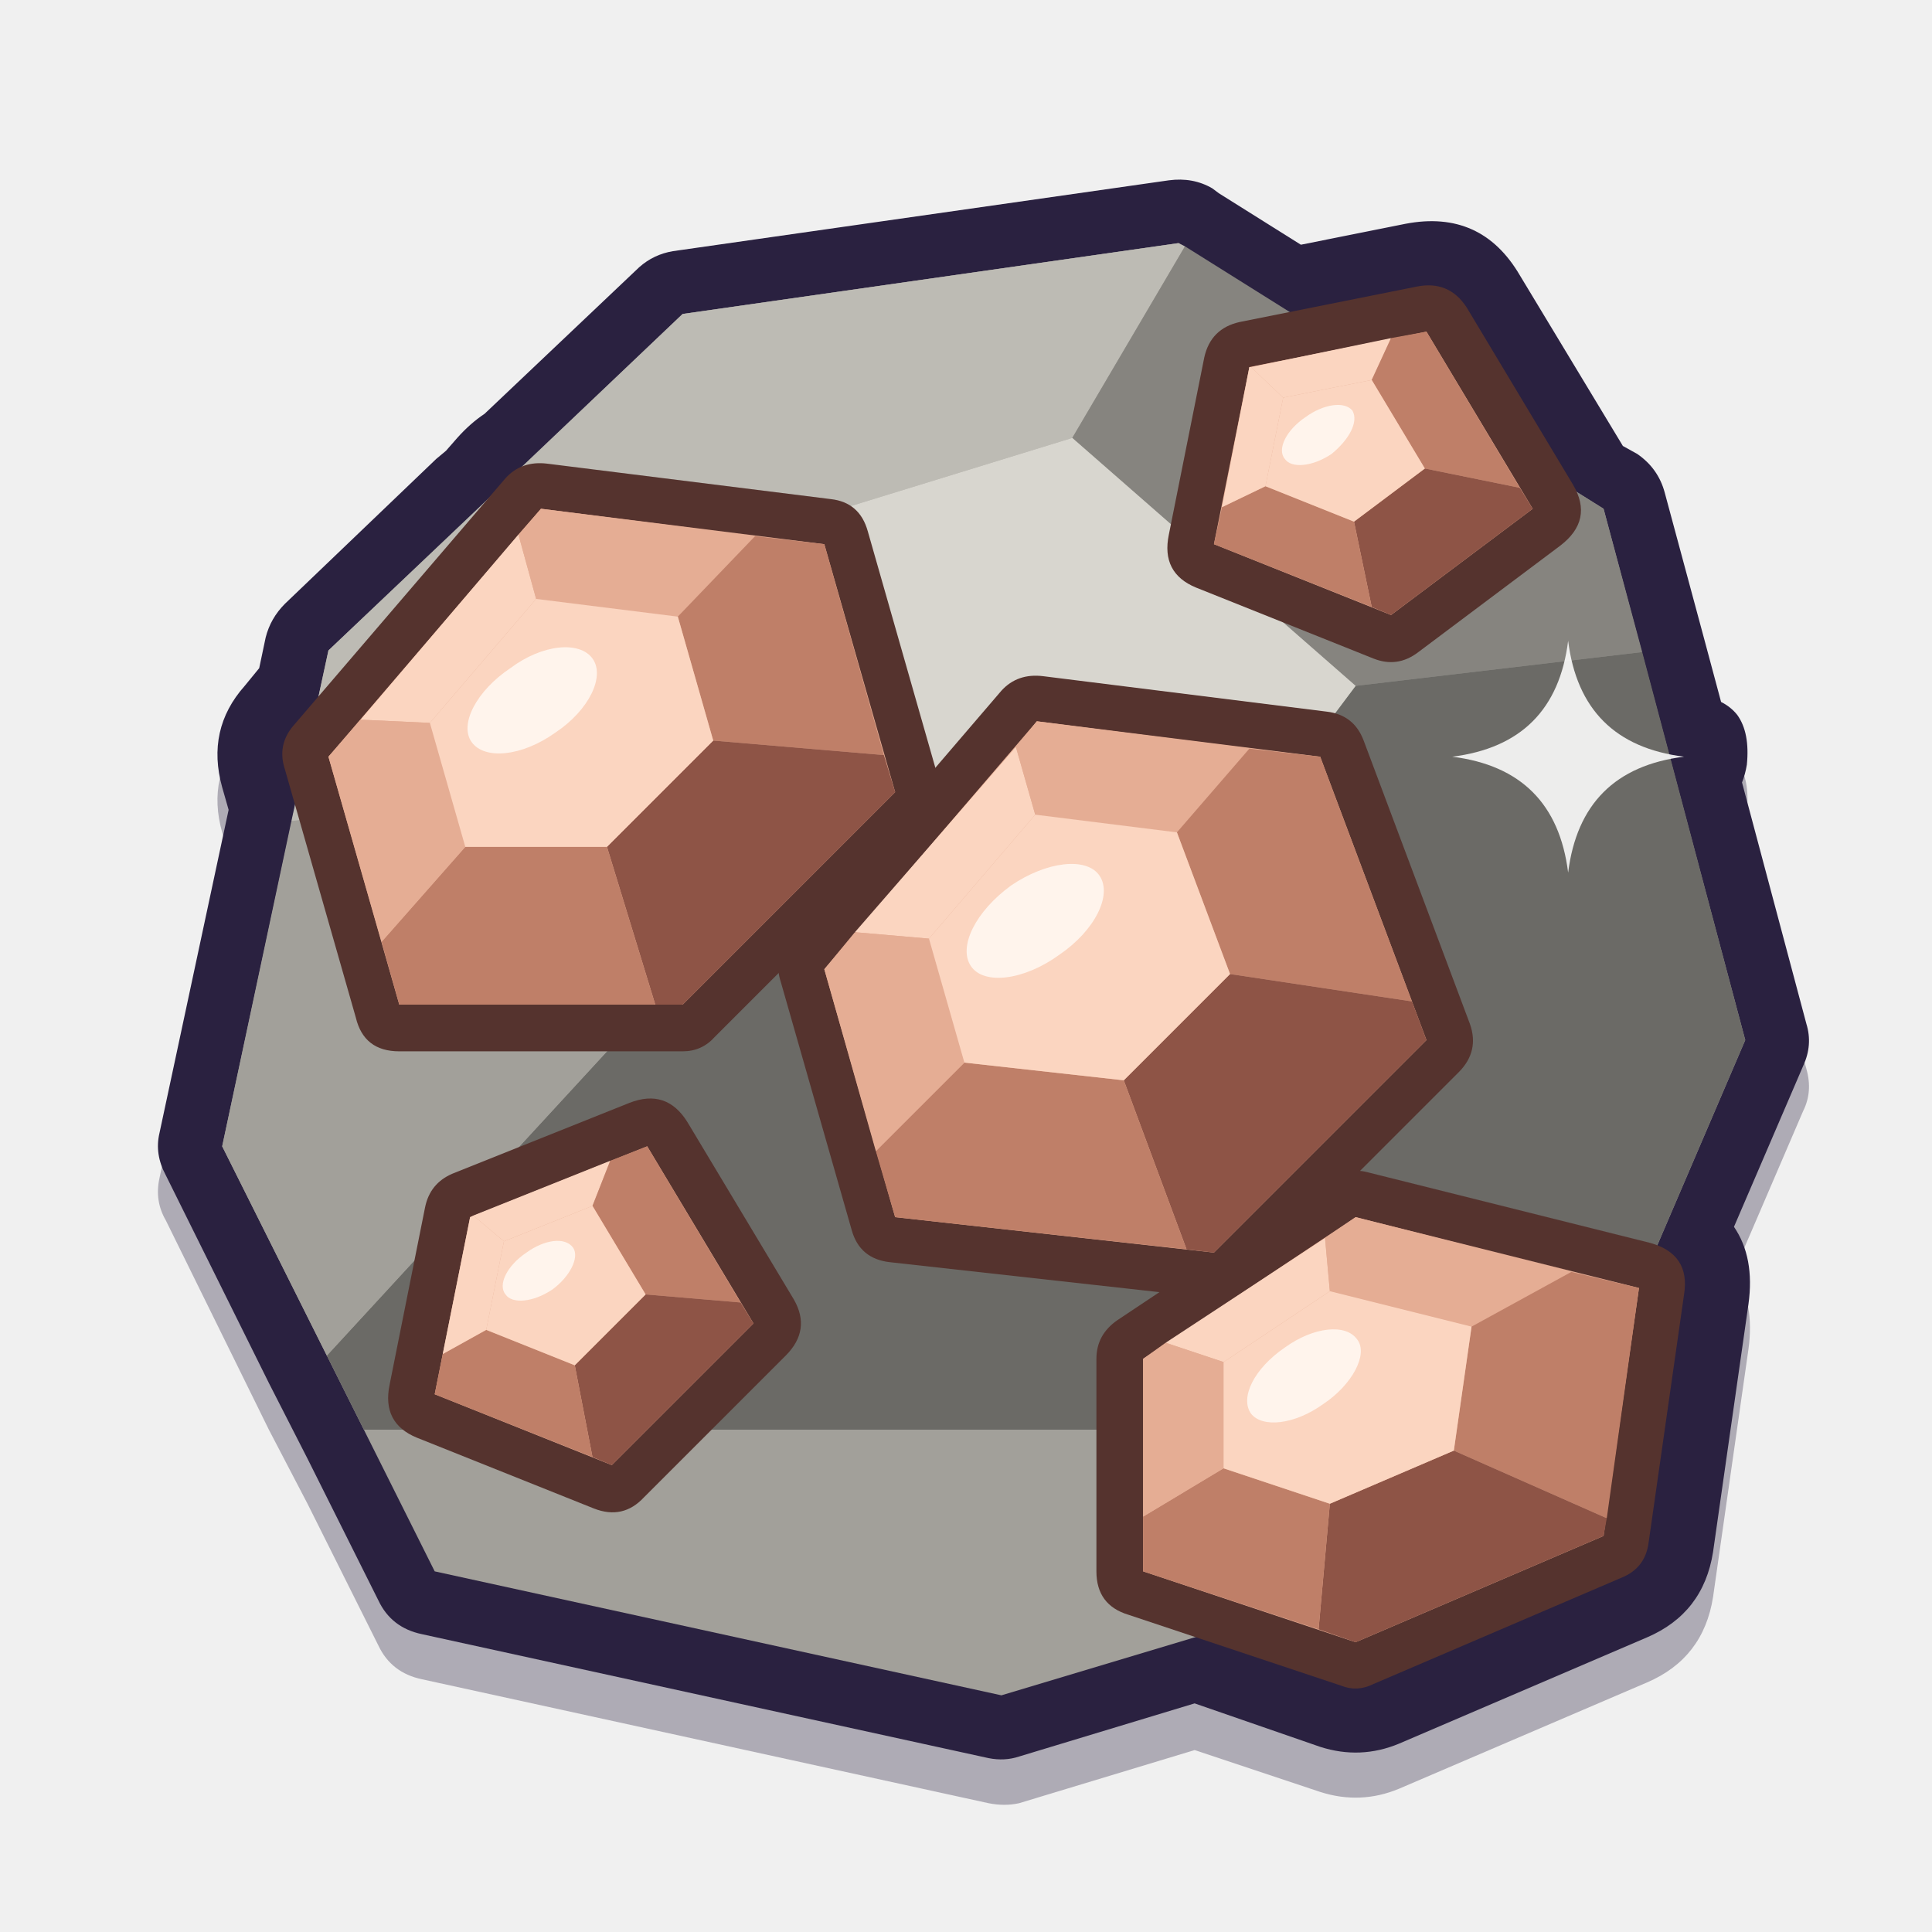
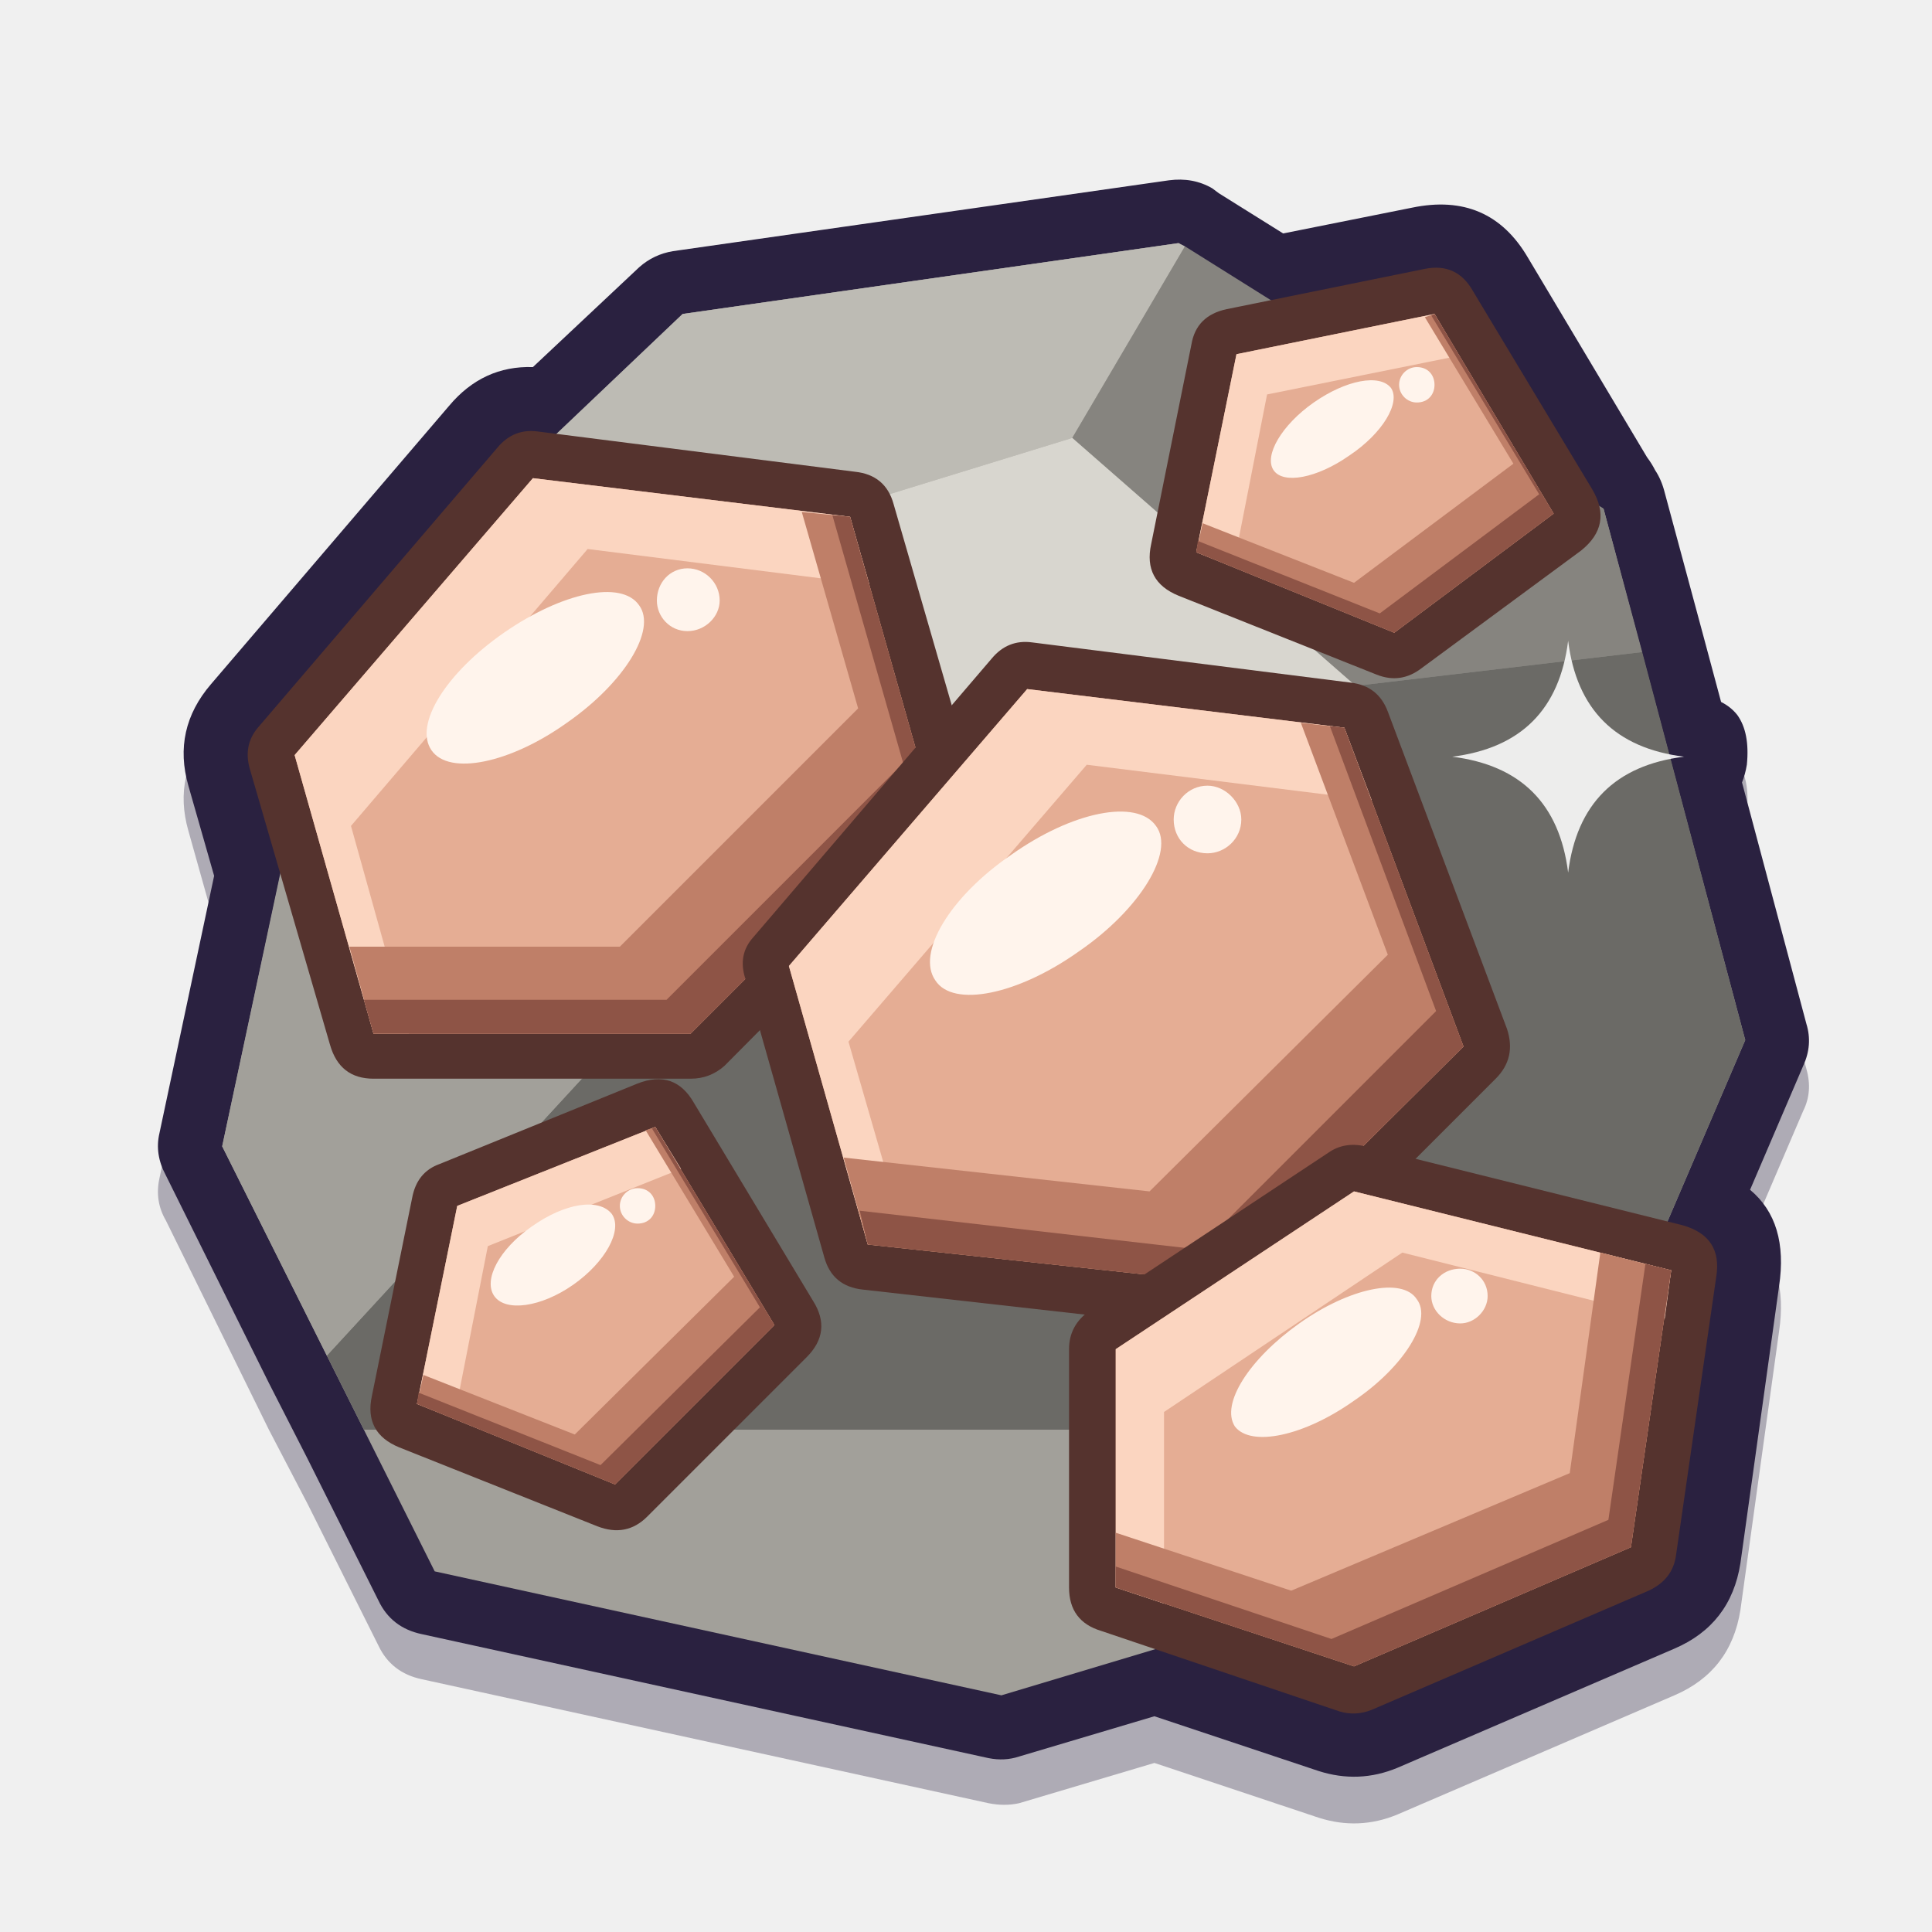
<svg xmlns="http://www.w3.org/2000/svg" viewBox="0 -930 1200 1200">
-   <path fill="#2a2140" fill-opacity="0.333" d="M99 -198 142 -399 138 -413Q128 -448 152 -476L161 -486L165 -506Q168 -518 177 -526L271 -616L277 -621L284 -630Q292 -638 301 -644L397 -735Q406 -744 418 -746L726 -790Q741 -792 753 -784L757 -782L808 -749L873 -762Q920 -772 944 -730L1008 -625L1017 -619Q1030 -611 1034 -596L1058 -506L1069 -465Q1075 -462 1079 -457Q1087 -446 1085 -426Q1084 -420 1082 -416L1122 -266Q1126 -252 1120 -240L1077 -140Q1090 -121 1086 -92L1064 62Q1058 100 1023 115L869 181Q845 191 820 183L742 157L633 190Q624 192 614 190L262 113Q243 109 235 92L191 4L167 -42L103 -172Q96 -184 99 -198Z" />
-   <path fill="#2a2140" d="M99 -226 142 -427 138 -441Q128 -477 152 -504L161 -515L165 -534Q168 -546 177 -555L271 -645L277 -650L284 -658Q292 -667 301 -673L397 -764Q406 -772 418 -774L726 -818Q741 -820 753 -813L757 -810L808 -778L873 -791Q920 -800 944 -759L1008 -653L1017 -648Q1030 -639 1034 -624L1058 -535L1069 -494Q1075 -491 1079 -486Q1087 -475 1085 -455Q1084 -449 1082 -444L1122 -294Q1126 -281 1120 -268L1077 -168Q1090 -149 1086 -120L1064 34Q1058 72 1023 87L869 153Q845 163 820 155L742 128L633 161Q624 164 614 162L262 85Q243 81 235 64L191 -24L167 -71L103 -200Q96 -213 99 -226Z" />
+   <path fill="#2a2140" fill-opacity="0.333" d="M99 -198 133 -357 117 -414Q107 -449 131 -477L279 -649Q300 -674 331 -673L397 -735Q406 -744 418 -746L726 -790Q741 -792 753 -784L757 -782L797 -757L877 -773Q925 -782 949 -741L1023 -618Q1026 -614 1028 -609Q1032 -603 1034 -596L1058 -506L1069 -465Q1075 -462 1079 -457Q1087 -446 1085 -426Q1084 -420 1082 -416L1122 -266Q1126 -252 1120 -240L1087 -163Q1111 -143 1105 -103L1081 70Q1075 108 1040 123L868 197Q844 207 819 199L717 165L633 190Q624 192 614 190L262 113Q243 109 235 92L191 4L167 -42L103 -172Q96 -184 99 -198Z" />
+   <path fill="#2a2140" d="M99 -226 133 -386 117 -442Q107 -477 131 -505L279 -678Q300 -703 331 -702L397 -764Q406 -772 418 -774L726 -818Q741 -820 753 -813L757 -810L797 -785L877 -801Q925 -811 949 -770L1023 -646Q1026 -642 1028 -638Q1032 -632 1034 -624L1058 -535L1069 -494Q1075 -491 1079 -486Q1087 -475 1085 -455Q1084 -449 1082 -444L1122 -294Q1126 -281 1120 -268L1087 -191Q1111 -171 1105 -131L1081 41Q1075 79 1040 94L868 168Q844 178 819 170L717 136L633 161Q624 164 614 162L262 85Q243 81 235 64L191 -24L167 -71L103 -200Q96 -213 99 -226Z" />
  <path fill="#a2a09a" d="M138 -218 204 -526 424 -735 732 -779 996 -614 1084 -284 952 24 622 123 270 46Z" />
  <path fill="#bdbbb4" d="M380 -570 299 -616 424 -735 732 -779 736 -777 666 -658Z" />
  <path fill="#86847f" d="M666 -658 736 -777 996 -614 1020 -525 842 -504Z" />
  <path fill="#6b6a66" d="M842 -504 1020 -525 1084 -284 991 -67 710 -328Z" />
  <path fill="#6b6a66" d="M710 -328 991 -67 980 -42H226L203 -88L424 -328Z" />
  <path fill="#a2a09a" d="M138 -218 181 -420 314 -438 424 -328 203 -88Z" />
  <path fill="#bdbbb4" d="M314 -438 181 -420 204 -526 299 -616 380 -570Z" />
  <path fill="#d8d6cf" d="M380 -570 666 -658 842 -504 710 -328H424L314 -438Z" />
-   <path fill="#55332e" d="M182 -479 314 -633Q324 -644 340 -642L516 -620Q534 -618 539 -600L583 -446Q588 -430 576 -418L444 -286Q436 -277 424 -277H248Q226 -277 221 -298L177 -452Q172 -467 182 -479Z" />
-   <path fill="#e5ad94" d="M204 -460 336 -614 512 -592 556 -438 424 -306H248Z" />
-   <path fill="#fbd5c0" d="M267 -481 224 -483 322 -598 333 -558Z" />
-   <path fill="#e5ad94" d="M333 -558 322 -598 336 -614 469 -597 421 -547Z" />
-   <path fill="#bf7f68" d="M421 -547 469 -597 512 -592 549 -461 443 -470Z" />
-   <path fill="#8e5446" d="M443 -470 549 -461 556 -438 424 -306H407L377 -404Z" />
-   <path fill="#bf7f68" d="M377 -404 407 -306H248L237 -345L289 -404Z" />
-   <path fill="#e5ad94" d="M204 -460 224 -483 267 -481 289 -404 237 -345Z" />
-   <path fill="#fbd5c0" d="M267 -481 333 -558 421 -547 443 -470 377 -404H289Z" />
-   <path fill="#fff4ec" d="M368 -521C376 -510 366 -489 345 -475C324 -460 301 -458 293 -469C285 -480 296 -501 317 -515C337 -530 360 -532 368 -521Z" />
-   <path fill="#55332e" d="M490 -347 622 -501Q632 -512 648 -510L824 -488Q841 -486 847 -470L913 -294Q919 -277 906 -264L774 -132Q765 -122 751 -124L553 -146Q534 -148 529 -166L485 -320Q480 -335 490 -347Z" />
-   <path fill="#e5ad94" d="M512 -328 644 -482 820 -460 886 -284 754 -152 556 -174Z" />
-   <path fill="#fbd5c0" d="M577 -347 531 -351 631 -466 643 -424Z" />
-   <path fill="#e5ad94" d="M643 -424 631 -466 644 -482 776 -465 731 -413Z" />
-   <path fill="#bf7f68" d="M731 -413 776 -465 820 -460 877 -308 764 -325Z" />
-   <path fill="#8e5446" d="M764 -325 877 -308 886 -284 754 -152 737 -154 698 -259Z" />
-   <path fill="#bf7f68" d="M698 -259 737 -154 556 -174 544 -215 599 -270Z" />
-   <path fill="#e5ad94" d="M512 -328 531 -351 577 -347 599 -270 544 -215Z" />
-   <path fill="#fbd5c0" d="M577 -347 643 -424 731 -413 764 -325 698 -259 599 -270Z" />
-   <path fill="#fff4ec" d="M683 -386C691 -374 680 -352 658 -337C636 -321 611 -318 603 -330C595 -342 606 -364 628 -380C650 -395 675 -398 683 -386Z" />
-   <path fill="#55332e" d="M694 -110 826 -198Q837 -205 849 -202L1025 -158Q1050 -151 1046 -126L1024 28Q1022 44 1007 50L853 116Q843 121 833 117L701 73Q681 67 681 46V-86Q681 -101 694 -110Z" />
-   <path fill="#e5ad94" d="M710 -86 842 -174 1018 -130 996 24 842 90 710 46Z" />
-   <path fill="#fbd5c0" d="M760 -84 724 -96 823 -161 826 -128Z" />
-   <path fill="#e5ad94" d="M826 -128 823 -161 842 -174 976 -140 914 -106Z" />
-   <path fill="#bf7f68" d="M914 -106 976 -140 1018 -130 998 13 903 -29Z" />
-   <path fill="#8e5446" d="M903 -29 998 13 996 24 842 90 819 82 826 4Z" />
-   <path fill="#bf7f68" d="M826 4 819 82 710 46V12L760 -18Z" />
-   <path fill="#e5ad94" d="M710 -86 724 -96 760 -84V-18L710 12Z" />
-   <path fill="#fbd5c0" d="M760 -84 826 -128 914 -106 903 -29 826 4 760 -18Z" />
-   <path fill="#fff4ec" d="M843 -98C850 -89 840 -70 822 -58C804 -45 784 -43 777 -52C770 -62 779 -80 798 -93C816 -106 836 -108 843 -98Z" />
-   <path fill="#55332e" d="M770 -730 880 -752Q900 -756 911 -739L977 -629Q990 -607 969 -591L881 -525Q868 -515 853 -521L743 -565Q721 -574 726 -598L748 -708Q752 -726 770 -730Z" />
-   <path fill="#e5ad94" d="M776 -702 886 -724 952 -614 864 -548 754 -592Z" />
-   <path fill="#fbd5c0" d="M797 -683 777 -702 864 -720 852 -694Z" />
-   <path fill="#bf7f68" d="M852 -694 864 -720 886 -724 944 -627 885 -639Z" />
-   <path fill="#8e5446" d="M885 -639 944 -627 952 -614 864 -548 852 -553 841 -606Z" />
-   <path fill="#bf7f68" d="M841 -606 852 -553 754 -592 759 -615 786 -628Z" />
-   <path fill="#fbd5c0" d="M776 -702 777 -702 797 -683 786 -628 759 -615Z" />
-   <path fill="#fbd5c0" d="M797 -683 852 -694 885 -639 841 -606 786 -628Z" />
-   <path fill="#fff4ec" d="M840 -675C844 -668 838 -657 827 -648C815 -640 802 -639 798 -645C793 -651 799 -663 811 -671C822 -679 835 -681 840 -675Z" />
-   <path fill="#55332e" d="M281 -201 391 -245Q414 -254 427 -233L493 -123Q504 -104 488 -88L400 0Q387 14 369 7L259 -37Q237 -46 242 -70L264 -180Q267 -195 281 -201Z" />
-   <path fill="#e5ad94" d="M292 -174 402 -218 468 -108 380 -20 270 -64Z" />
-   <path fill="#fbd5c0" d="M313 -159 294 -175 379 -209 368 -181Z" />
-   <path fill="#bf7f68" d="M368 -181 379 -209 402 -218 460 -121 401 -126Z" />
-   <path fill="#8e5446" d="M401 -126 460 -121 468 -108 380 -20 368 -25 357 -82Z" />
-   <path fill="#bf7f68" d="M357 -82 368 -25 270 -64 275 -89 302 -104Z" />
-   <path fill="#fbd5c0" d="M292 -174 294 -175 313 -159 302 -104 275 -89Z" />
-   <path fill="#fbd5c0" d="M313 -159 368 -181 401 -126 357 -82 302 -104Z" />
-   <path fill="#fff4ec" d="M356 -155C360 -149 354 -137 343 -129C331 -121 318 -120 314 -126C309 -132 315 -144 327 -152C338 -160 351 -162 356 -155Z" />
+   <path fill="#55332e" d="M161 -479 309 -652Q319 -664 334 -662L531 -637Q550 -635 555 -617L605 -444Q609 -428 597 -416L450 -268Q441 -260 429 -260H232Q211 -260 205 -281L155 -453Q151 -468 161 -479Z" />
+   <path fill="#e5ad94" d="M183 -461 331 -633 528 -609 577 -436 429 -288H232Z" />
+   <path fill="#fbd5c0" d="M183 -461 331 -633 528 -609 540 -567 365 -589 218 -417 254 -288H232Z" />
+   <path fill="#bf7f68" d="M217 -342H385L533 -490L498 -612L528 -609L577 -436L429 -288H232L217 -342Z" />
+   <path fill="#8e5446" d="M226 -309H414L561 -456L517 -610L528 -609L577 -436L429 -288H232L226 -309Z" />
+   <path fill="#fff4ec" d="M397 -554C408 -539 388 -506 352 -481C317 -456 279 -448 268 -464C257 -480 277 -512 313 -537C349 -562 386 -570 397 -554Z" />
+   <path fill="#fff4ec" d="M447 -557C447 -547 438 -538 427 -538C416 -538 408 -547 408 -557C408 -568 416 -577 427 -577C438 -577 447 -568 447 -557Z" />
+   <path fill="#55332e" d="M468 -348 616 -521Q626 -533 641 -531L839 -506Q856 -504 862 -488L936 -291Q942 -273 929 -260L781 -112Q772 -103 758 -104L536 -129Q517 -131 512 -149L463 -322Q458 -337 468 -348Z" />
+   <path fill="#e5ad94" d="M490 -330 638 -502 835 -478 909 -280 761 -133 539 -157Z" />
+   <path fill="#fbd5c0" d="M490 -330 638 -502 835 -478 852 -433 675 -455 527 -283 564 -155 539 -157Z" />
+   <path fill="#bf7f68" d="M524 -211 714 -190 862 -337 808 -481 835 -478 909 -280 761 -133 539 -157 524 -211Z" />
+   <path fill="#8e5446" d="M534 -178 744 -154 892 -302 826 -479 835 -478 909 -280 761 -133 539 -157 534 -178Z" />
+   <path fill="#fff4ec" d="M718 -417C730 -401 708 -365 670 -339C632 -312 592 -304 581 -321C569 -338 590 -373 628 -399C666 -426 706 -434 718 -417Z" />
+   <path fill="#fff4ec" d="M771 -421C771 -409 761 -400 750 -400C738 -400 729 -409 729 -421C729 -432 738 -442 750 -442C761 -442 771 -432 771 -421Z" />
+   <path fill="#55332e" d="M677 -116 825 -214Q835 -221 848 -218L1045 -169Q1070 -162 1066 -137L1041 36Q1039 51 1024 58L852 132Q842 136 832 133L684 83Q664 77 664 56L664 -92Q664 -107 677 -116Z" />
+   <path fill="#e5ad94" d="M693 -92 841 -190 1038 -141 1013 31 841 105 693 56Z" />
+   <path fill="#fbd5c0" d="M693 -92 841 -190 1038 -141 1034 -111 871 -152 723 -53 723 66 693 56Z" />
+   <path fill="#bf7f68" d="M693 22 802 58 975 -15 994 -152 1038 -141 1013 31 841 105 693 56V22Z" />
+   <path fill="#8e5446" d="M693 43 827 88 999 14 1022 -145 1038 -141 1013 31 841 105 693 56V43Z" />
+   <path fill="#fff4ec" d="M880 -123C890 -110 872 -81 841 -60C810 -38 777 -31 767 -44C758 -58 776 -86 807 -108C838 -130 871 -137 880 -123Z" />
+   <path fill="#fff4ec" d="M924 -125C924 -116 916 -108 907 -108C897 -108 889 -116 889 -125C889 -135 897 -142 907 -142C916 -142 924 -135 924 -125Z" />
+   <path fill="#55332e" d="M762 -738 885 -763Q905 -767 915 -749L989 -626Q1002 -604 982 -588L883 -515Q870 -505 855 -511L732 -560Q710 -569 715 -592L740 -716Q743 -734 762 -738Z" />
+   <path fill="#e5ad94" d="M768 -710 891 -735 965 -611 866 -537 743 -587Z" />
+   <path fill="#fbd5c0" d="M768 -710 891 -735 906 -709 787 -685 766 -578 743 -587Z" />
+   <path fill="#bf7f68" d="M747 -605 841 -568 940 -642 885 -733 891 -735 965 -611 866 -537 743 -587 747 -605Z" />
+   <path fill="#8e5446" d="M744 -594 857 -549 956 -623 889 -734 891 -735 965 -611 866 -537 743 -587 744 -594Z" />
+   <path fill="#fff4ec" d="M864 -689C870 -680 859 -661 838 -647C818 -633 797 -629 791 -638C785 -647 796 -666 816 -680C836 -694 857 -698 864 -689Z" />
+   <path fill="#fff4ec" d="M891 -691C891 -685 887 -680 880 -680C874 -680 869 -685 869 -691C869 -697 874 -702 880 -702C887 -702 891 -697 891 -691Z" />
+   <path fill="#55332e" d="M273 -207 396 -257Q419 -266 431 -245L505 -122Q517 -103 501 -87L402 12Q389 25 371 18L248 -31Q226 -40 231 -63L256 -186Q259 -202 273 -207Z" />
+   <path fill="#e5ad94" d="M284 -181 407 -230 481 -107 382 -8 259 -58Z" />
+   <path fill="#fbd5c0" d="M284 -181 407 -230 423 -204 303 -156 282 -49 259 -58Z" />
+   <path fill="#bf7f68" d="M263 -76 357 -39 456 -137 401 -228 407 -230 481 -107 382 -8 259 -58 263 -76Z" />
+   <path fill="#8e5446" d="M260 -65 373 -20 472 -118 405 -229 407 -230 481 -107 382 -8 259 -58 260 -65Z" />
+   <path fill="#fff4ec" d="M380 -176C387 -166 376 -146 356 -132C336 -118 314 -115 307 -125C300 -135 310 -154 330 -168C351 -183 372 -186 380 -176Z" />
+   <path fill="#fff4ec" d="M407 -181C407 -175 403 -170 396 -170C390 -170 385 -175 385 -181C385 -187 390 -192 396 -192C403 -192 407 -187 407 -181Z" />
  <path fill="#ffffff" fill-opacity="0.878" d="M974 -532Q982 -468 1046 -460Q982 -452 974 -388Q966 -452 902 -460Q966 -468 974 -532Z" />
</svg>
